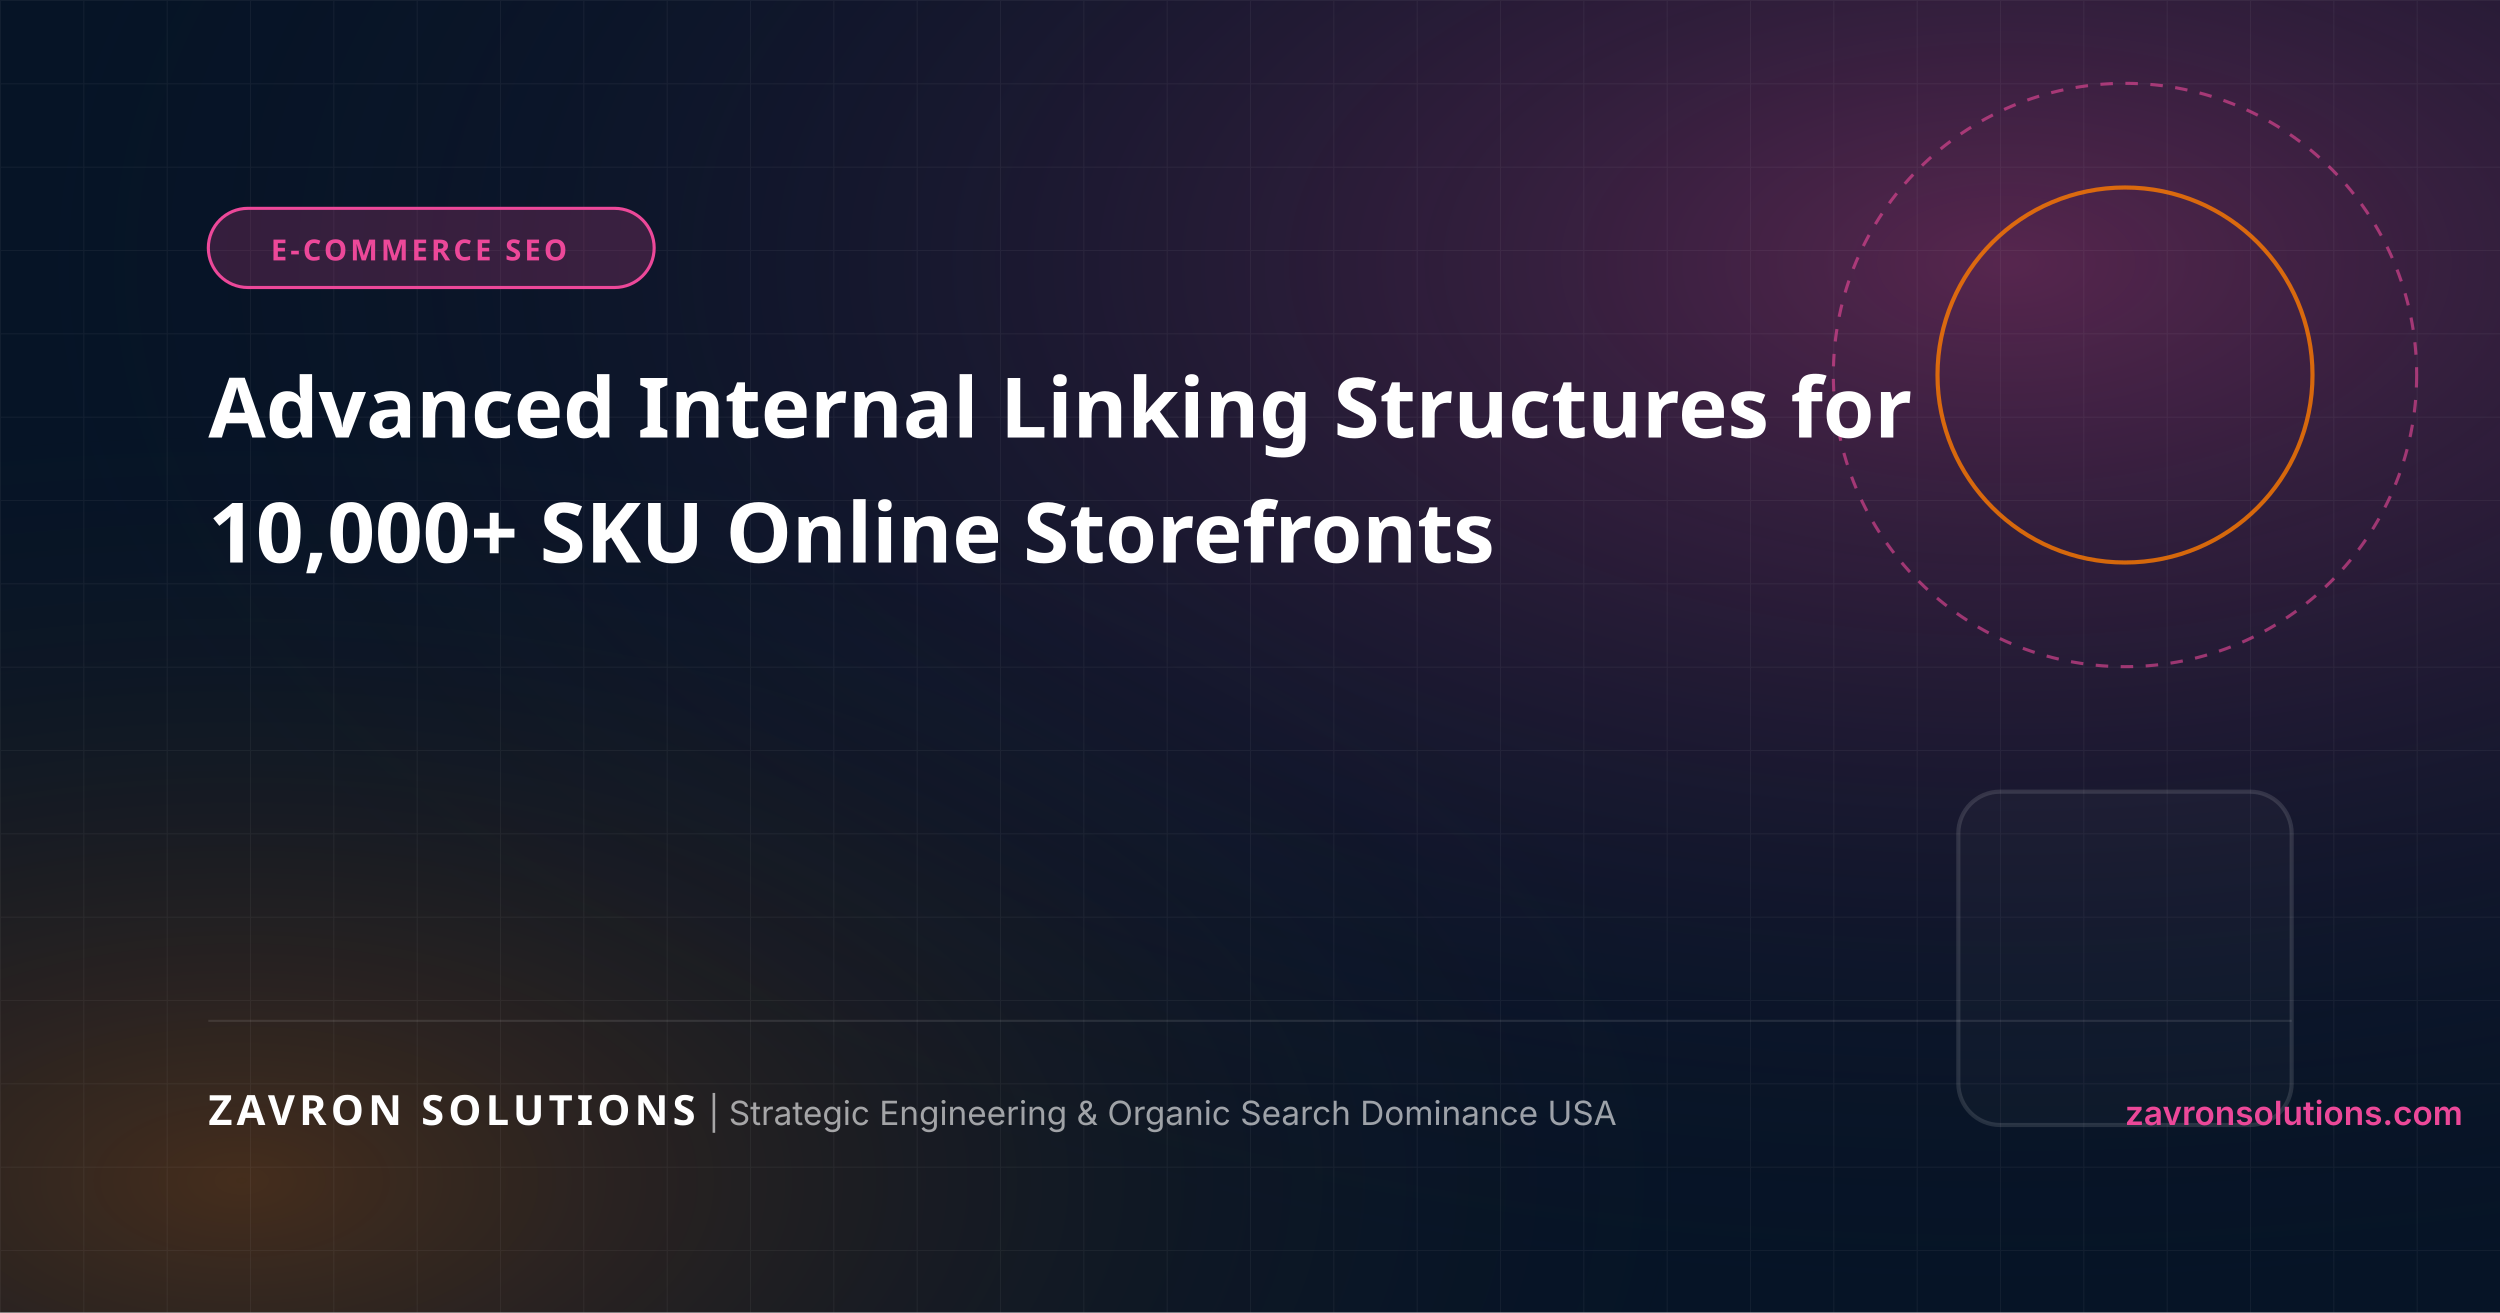
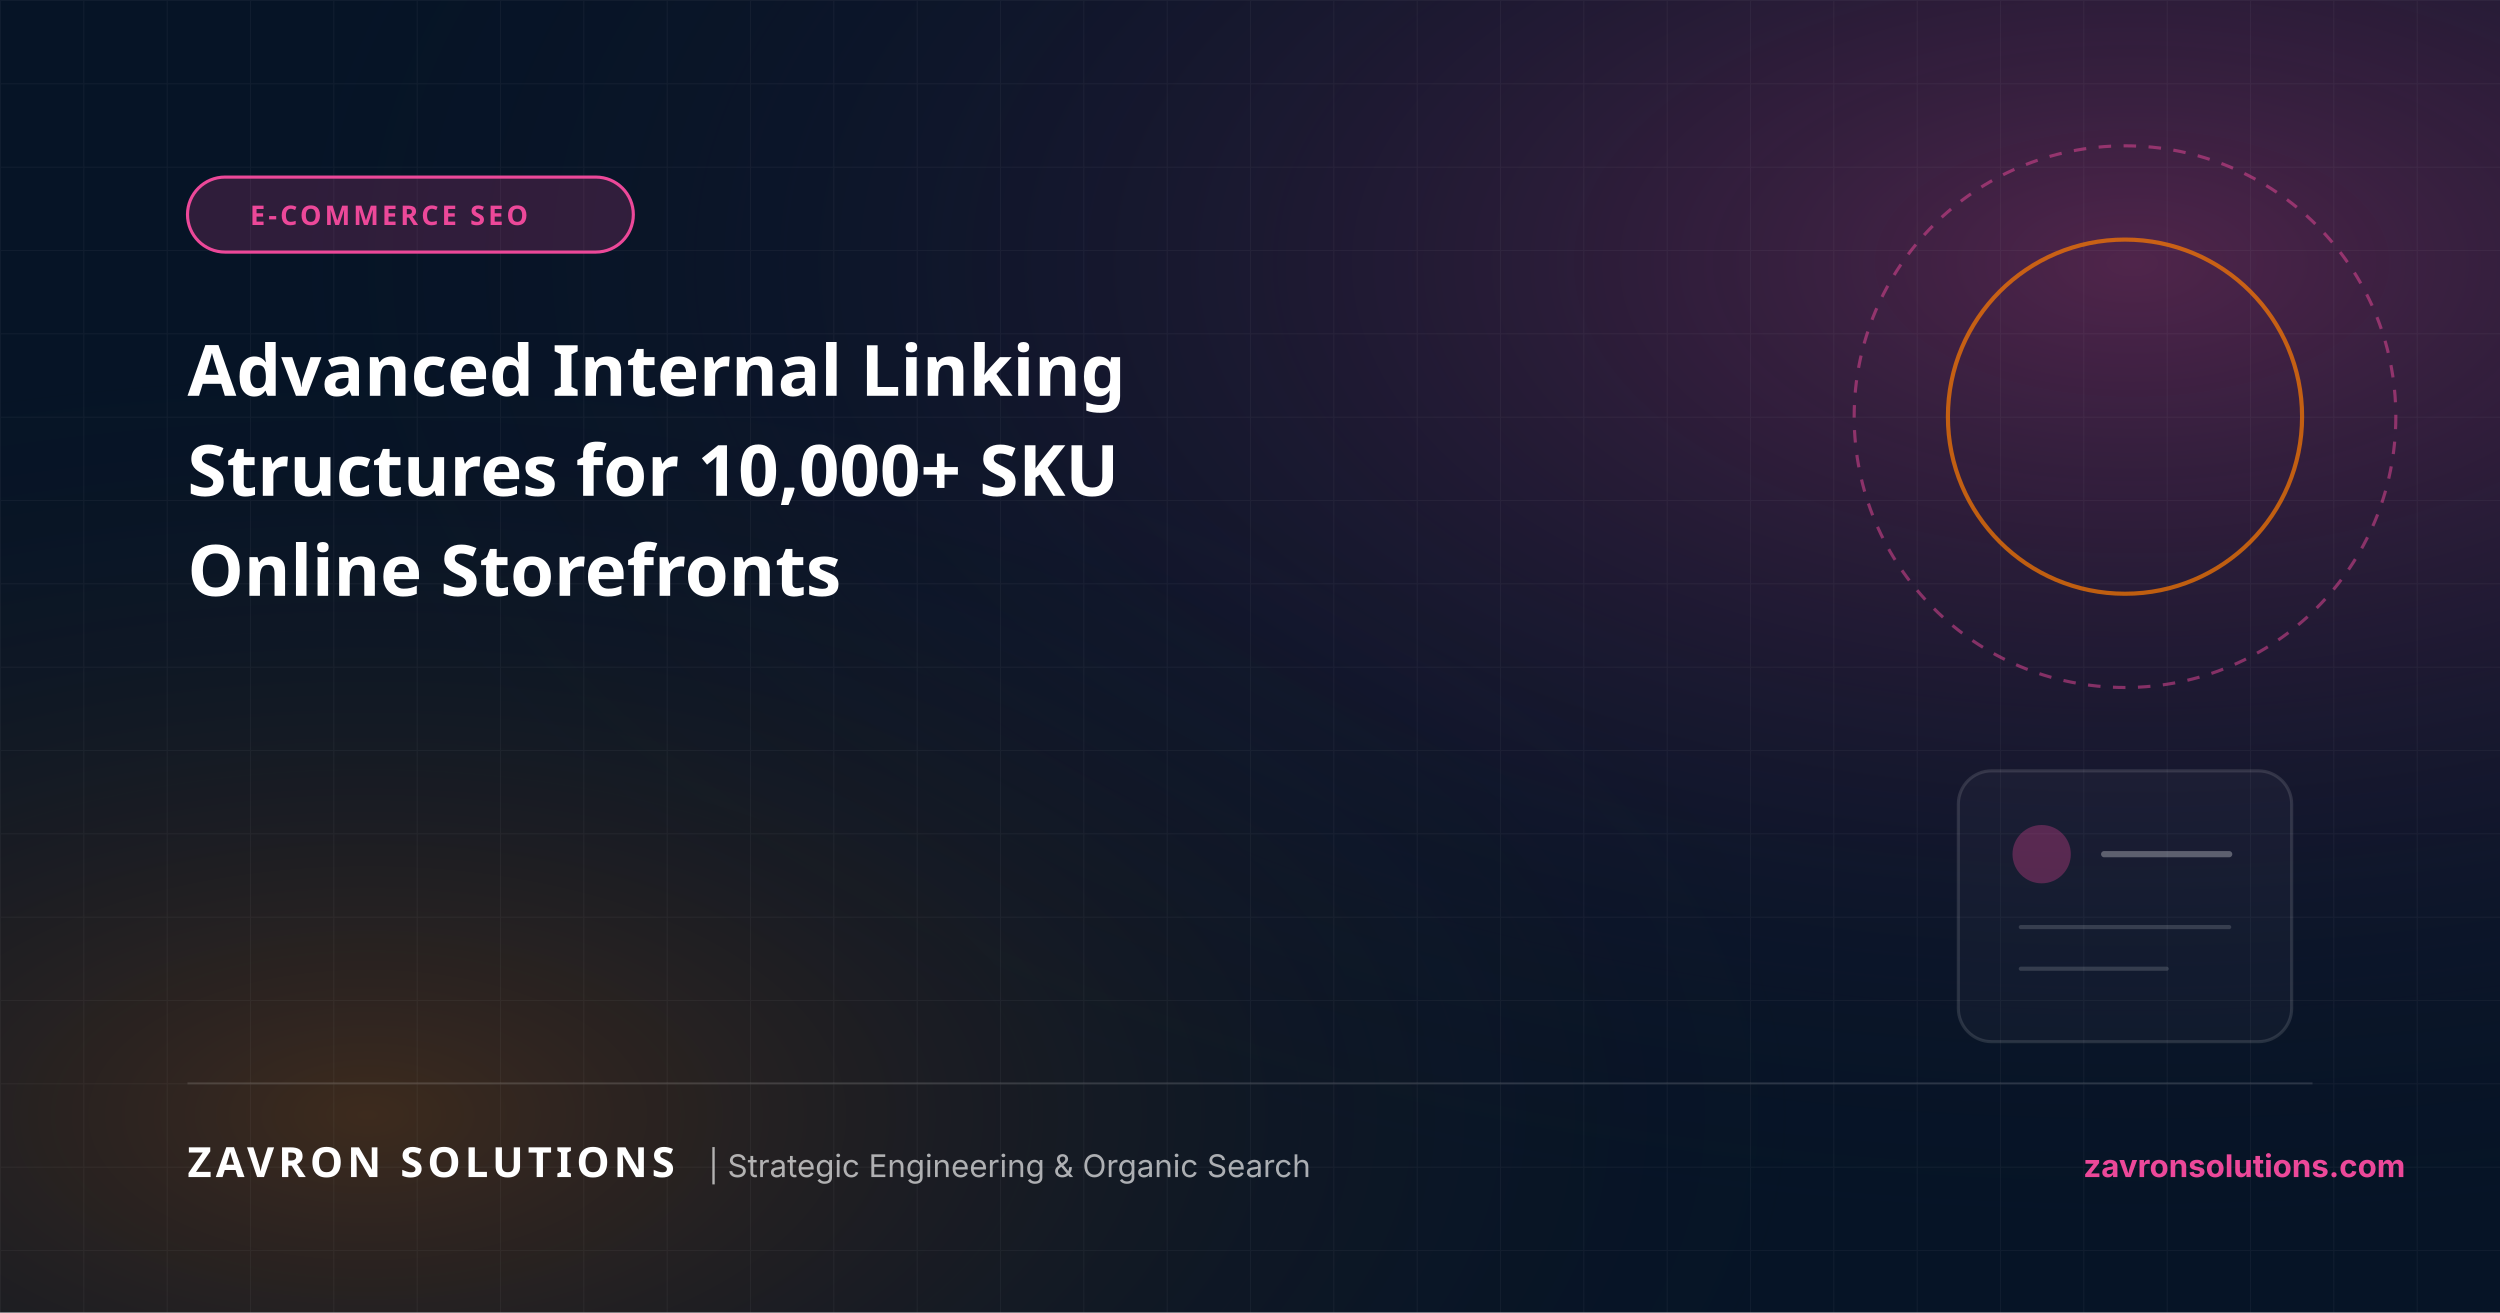
<svg xmlns="http://www.w3.org/2000/svg" width="1200" height="630" viewBox="0 0 1200 630" fill="none">
  <rect width="1200" height="630" fill="#061426" />
  <defs>
-     <radialGradient id="grad1" cx="0.8" cy="0.2" r="0.8">
-       <stop offset="0%" stop-color="#ec4899" stop-opacity="0.35" />
+     <radialGradient id="grad1" cx="0.85" cy="0.2" r="0.75">
+       <stop offset="0%" stop-color="#ec4899" stop-opacity="0.32" />
      <stop offset="100%" stop-color="#061426" stop-opacity="0" />
    </radialGradient>
-     <radialGradient id="grad2" cx="0.1" cy="0.9" r="0.6">
-       <stop offset="0%" stop-color="#ff7a00" stop-opacity="0.25" />
+     <radialGradient id="grad2" cx="0.15" cy="0.85" r="0.6">
+       <stop offset="0%" stop-color="#ff7a00" stop-opacity="0.22" />
      <stop offset="100%" stop-color="#061426" stop-opacity="0" />
    </radialGradient>
    <pattern id="grid" width="40" height="40" patternUnits="userSpaceOnUse">
-       <path d="M 40 0 L 0 0 0 40" fill="none" stroke="rgba(255,255,255,0.05)" stroke-width="1" />
+       <path d="M 40 0 L 0 0 0 40" fill="none" stroke="rgba(255,255,255,0.04)" stroke-width="1" />
    </pattern>
  </defs>
  <rect width="1200" height="630" fill="url(#grad1)" />
  <rect width="1200" height="630" fill="url(#grad2)" />
  <rect width="1200" height="630" fill="url(#grid)" />
-   <circle cx="1020" cy="180" r="140" stroke="#ec4899" stroke-width="1.5" stroke-dasharray="6 6" fill="none" opacity="0.6" />
-   <circle cx="1020" cy="180" r="90" stroke="#ff7a00" stroke-width="2" fill="none" opacity="0.8" />
-   <rect x="940" y="380" width="160" height="160" rx="20" stroke="rgba(255,255,255,0.12)" stroke-width="2" fill="rgba(255,255,255,0.02)" />
-   <rect x="100" y="100" width="214" height="38" rx="19" fill="#ec4899" fill-opacity="0.2" stroke="#ec4899" stroke-width="1.5" />
-   <text x="130" y="125" fill="#ec4899" font-family="Plus Jakarta Sans, sans-serif" font-size="14" font-weight="700" letter-spacing="1.5">E-COMMERCE SEO</text>
-   <text x="100" y="210" fill="#FFFFFF" font-family="Plus Jakarta Sans, sans-serif" font-size="40" font-weight="800" line-height="1.2">Advanced Internal Linking Structures for</text>
-   <text x="100" y="270" fill="#FFFFFF" font-family="Plus Jakarta Sans, sans-serif" font-size="40" font-weight="800">10,000+ SKU Online Storefronts</text>
-   <text x="100" y="330" fill="#FFFFFF" font-family="Plus Jakarta Sans, sans-serif" font-size="40" font-weight="800" />
-   <line x1="100" y1="490" x2="1100" y2="490" stroke="rgba(255,255,255,0.1)" stroke-width="1" />
-   <text x="100" y="540" fill="#FFFFFF" font-family="Plus Jakarta Sans, sans-serif" font-size="20" font-weight="800" letter-spacing="2">ZAVRON SOLUTIONS</text>
-   <text x="340" y="540" fill="rgba(255,255,255,0.6)" font-family="Inter, sans-serif" font-size="16">| Strategic Engineering &amp; Organic Search Dominance USA</text>
-   <text x="1020" y="540" fill="#ec4899" font-family="Inter, sans-serif" font-size="16" font-weight="600">zavronsolutions.com</text>
+   <circle cx="1020" cy="200" r="130" stroke="#ec4899" stroke-width="1.5" stroke-dasharray="6 6" fill="none" opacity="0.5" />
+   <circle cx="1020" cy="200" r="85" stroke="#ff7a00" stroke-width="2" fill="none" opacity="0.7" />
+   <rect x="940" y="370" width="160" height="130" rx="16" stroke="rgba(255,255,255,0.12)" stroke-width="1.5" fill="rgba(255,255,255,0.03)" />
+   <circle cx="980" cy="410" r="14" fill="#ec4899" fill-opacity="0.3" />
+   <line x1="1010" y1="410" x2="1070" y2="410" stroke="rgba(255,255,255,0.3)" stroke-width="3" stroke-linecap="round" />
+   <line x1="970" y1="445" x2="1070" y2="445" stroke="rgba(255,255,255,0.15)" stroke-width="2" stroke-linecap="round" />
+   <line x1="970" y1="465" x2="1040" y2="465" stroke="rgba(255,255,255,0.15)" stroke-width="2" stroke-linecap="round" />
+   <rect x="90" y="85" width="214" height="36" rx="18" fill="#ec4899" fill-opacity="0.18" stroke="#ec4899" stroke-width="1.5" />
+   <text x="120" y="108" fill="#ec4899" font-family="Plus Jakarta Sans, sans-serif" font-size="13" font-weight="700" letter-spacing="1.5">E-COMMERCE SEO</text>
+   <text x="90" y="190" fill="#FFFFFF" font-family="Plus Jakarta Sans, sans-serif" font-size="34" font-weight="800">Advanced Internal Linking</text>
+   <text x="90" y="238" fill="#FFFFFF" font-family="Plus Jakarta Sans, sans-serif" font-size="34" font-weight="800">Structures for 10,000+ SKU</text>
+   <text x="90" y="286" fill="#FFFFFF" font-family="Plus Jakarta Sans, sans-serif" font-size="34" font-weight="800">Online Storefronts</text>
+   <line x1="90" y1="520" x2="1110" y2="520" stroke="rgba(255,255,255,0.12)" stroke-width="1" />
+   <text x="90" y="565" fill="#FFFFFF" font-family="Plus Jakarta Sans, sans-serif" font-size="20" font-weight="800" letter-spacing="2">ZAVRON SOLUTIONS</text>
+   <text x="340" y="565" fill="rgba(255,255,255,0.65)" font-family="Inter, sans-serif" font-size="15">| Strategic Engineering &amp; Organic Search</text>
+   <text x="1000" y="565" fill="#ec4899" font-family="Inter, sans-serif" font-size="15" font-weight="700">zavronsolutions.com</text>
</svg>
